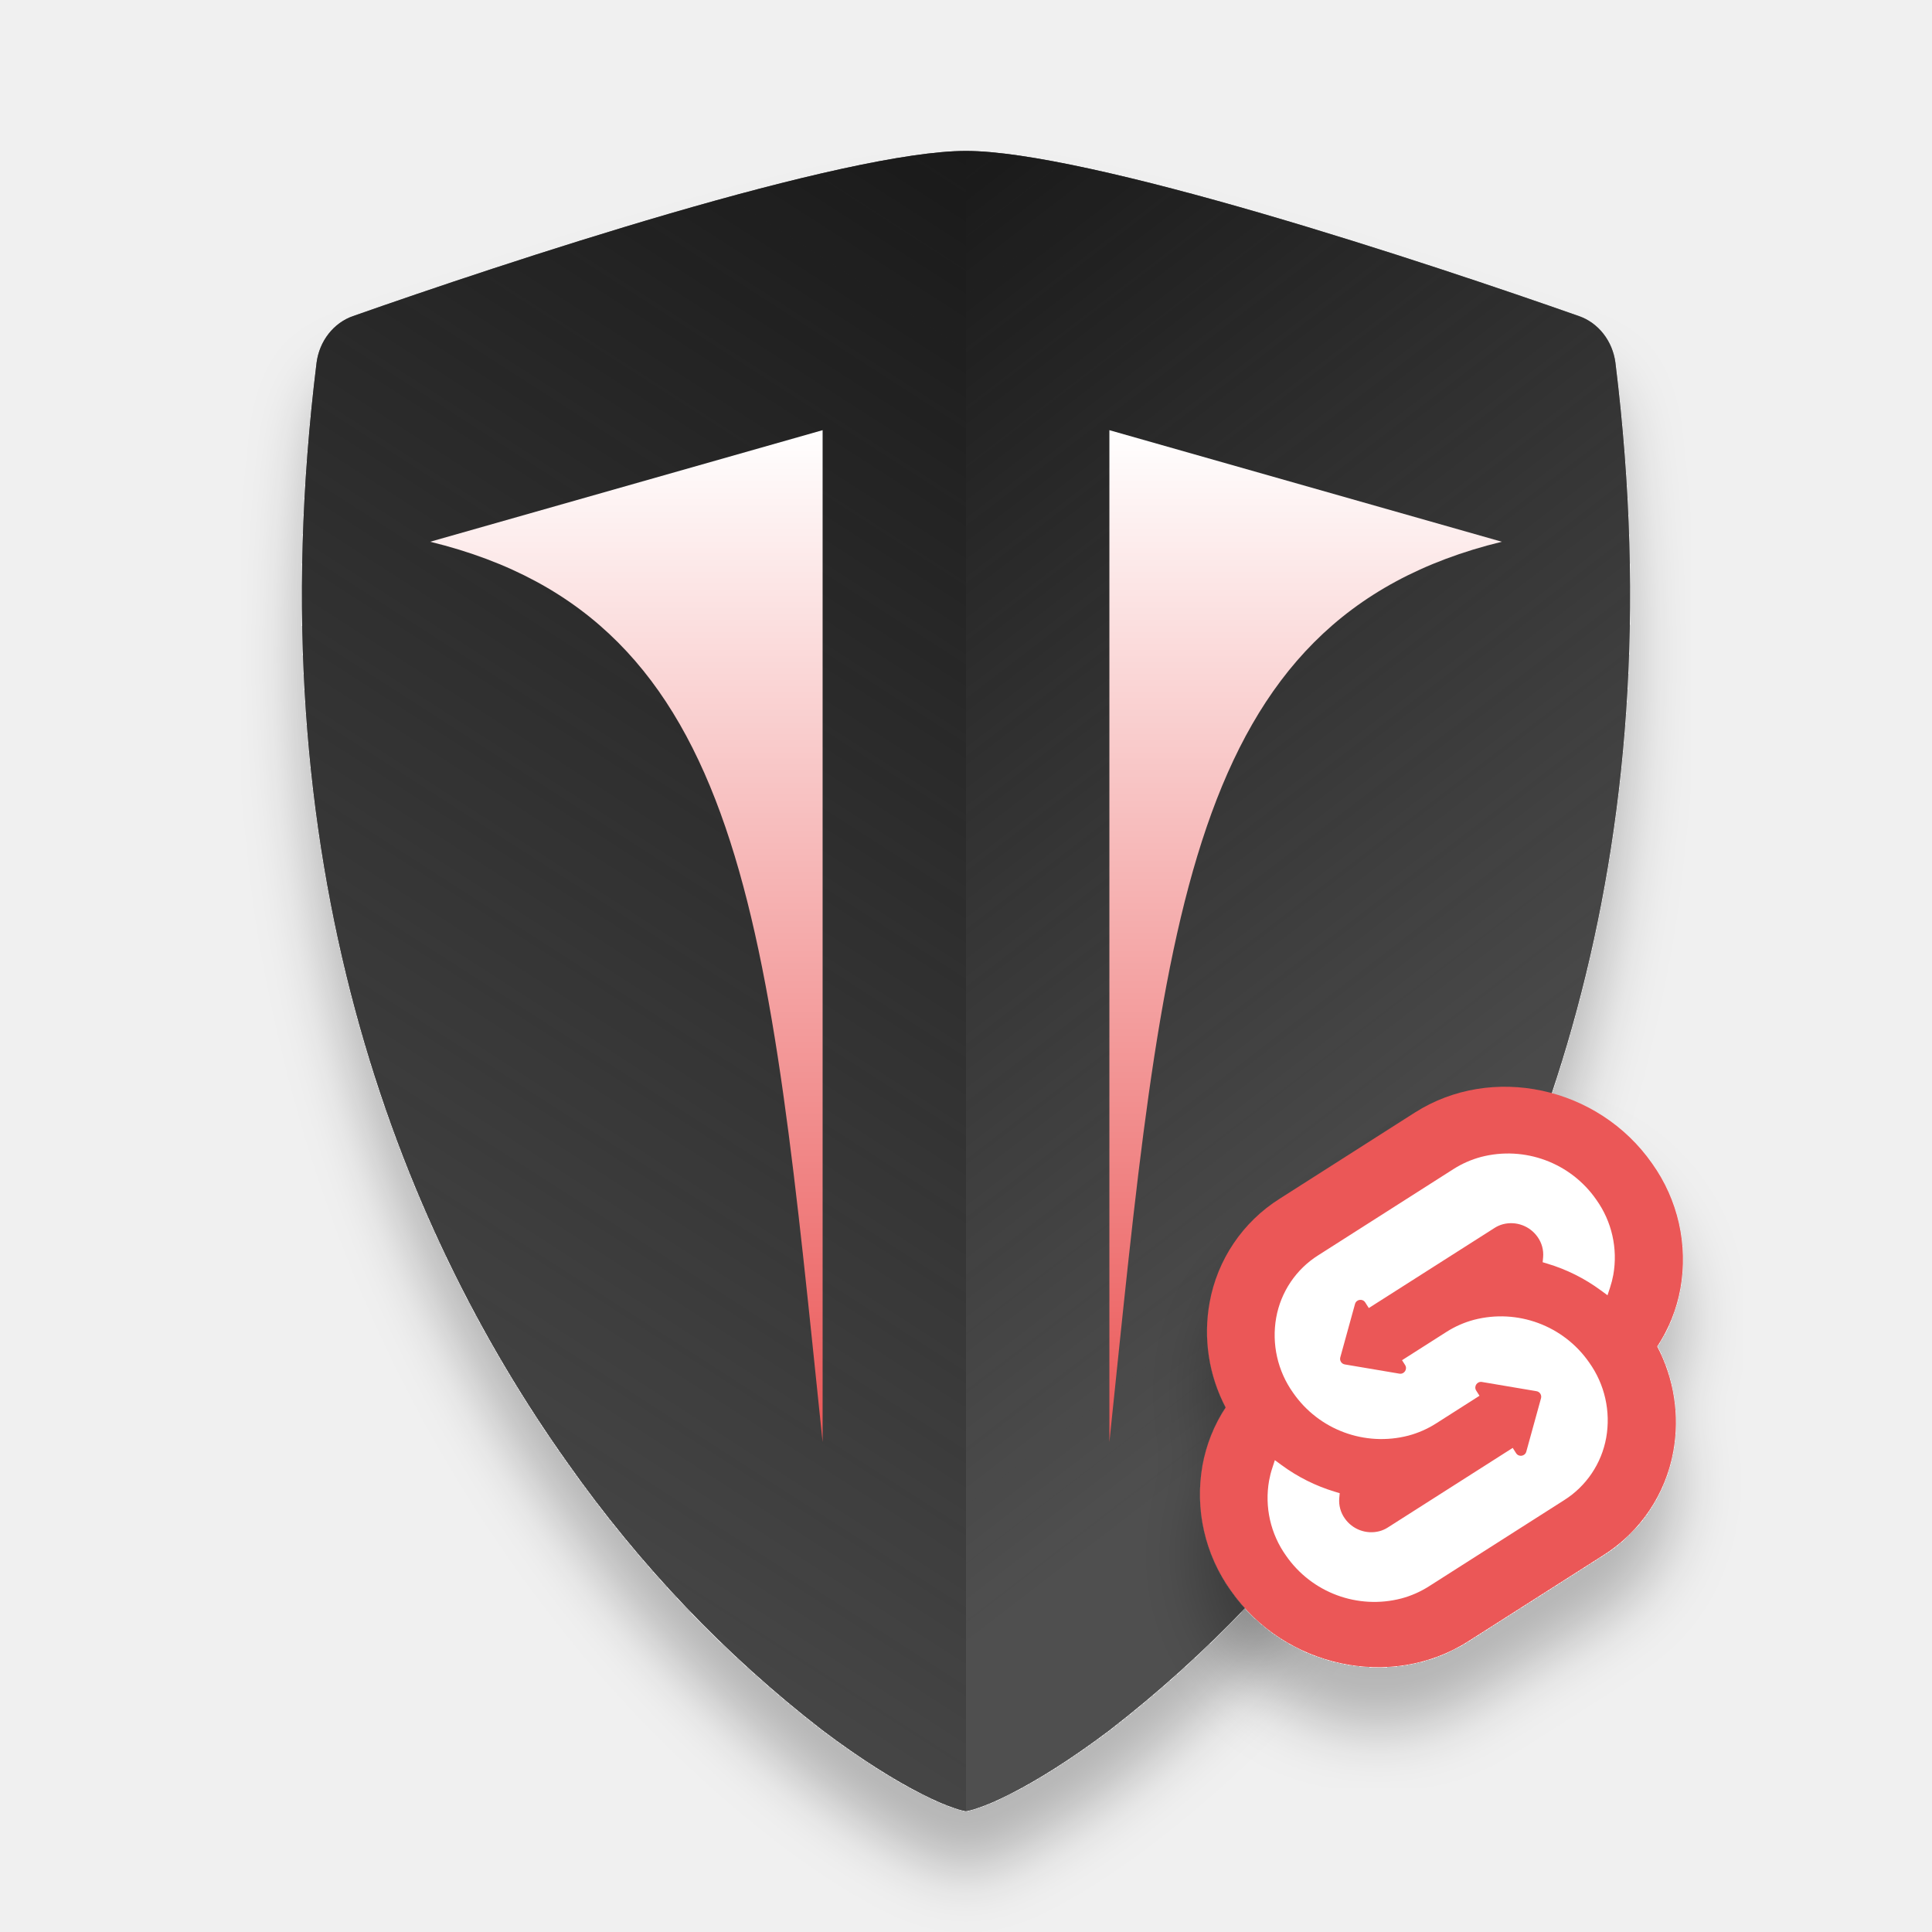
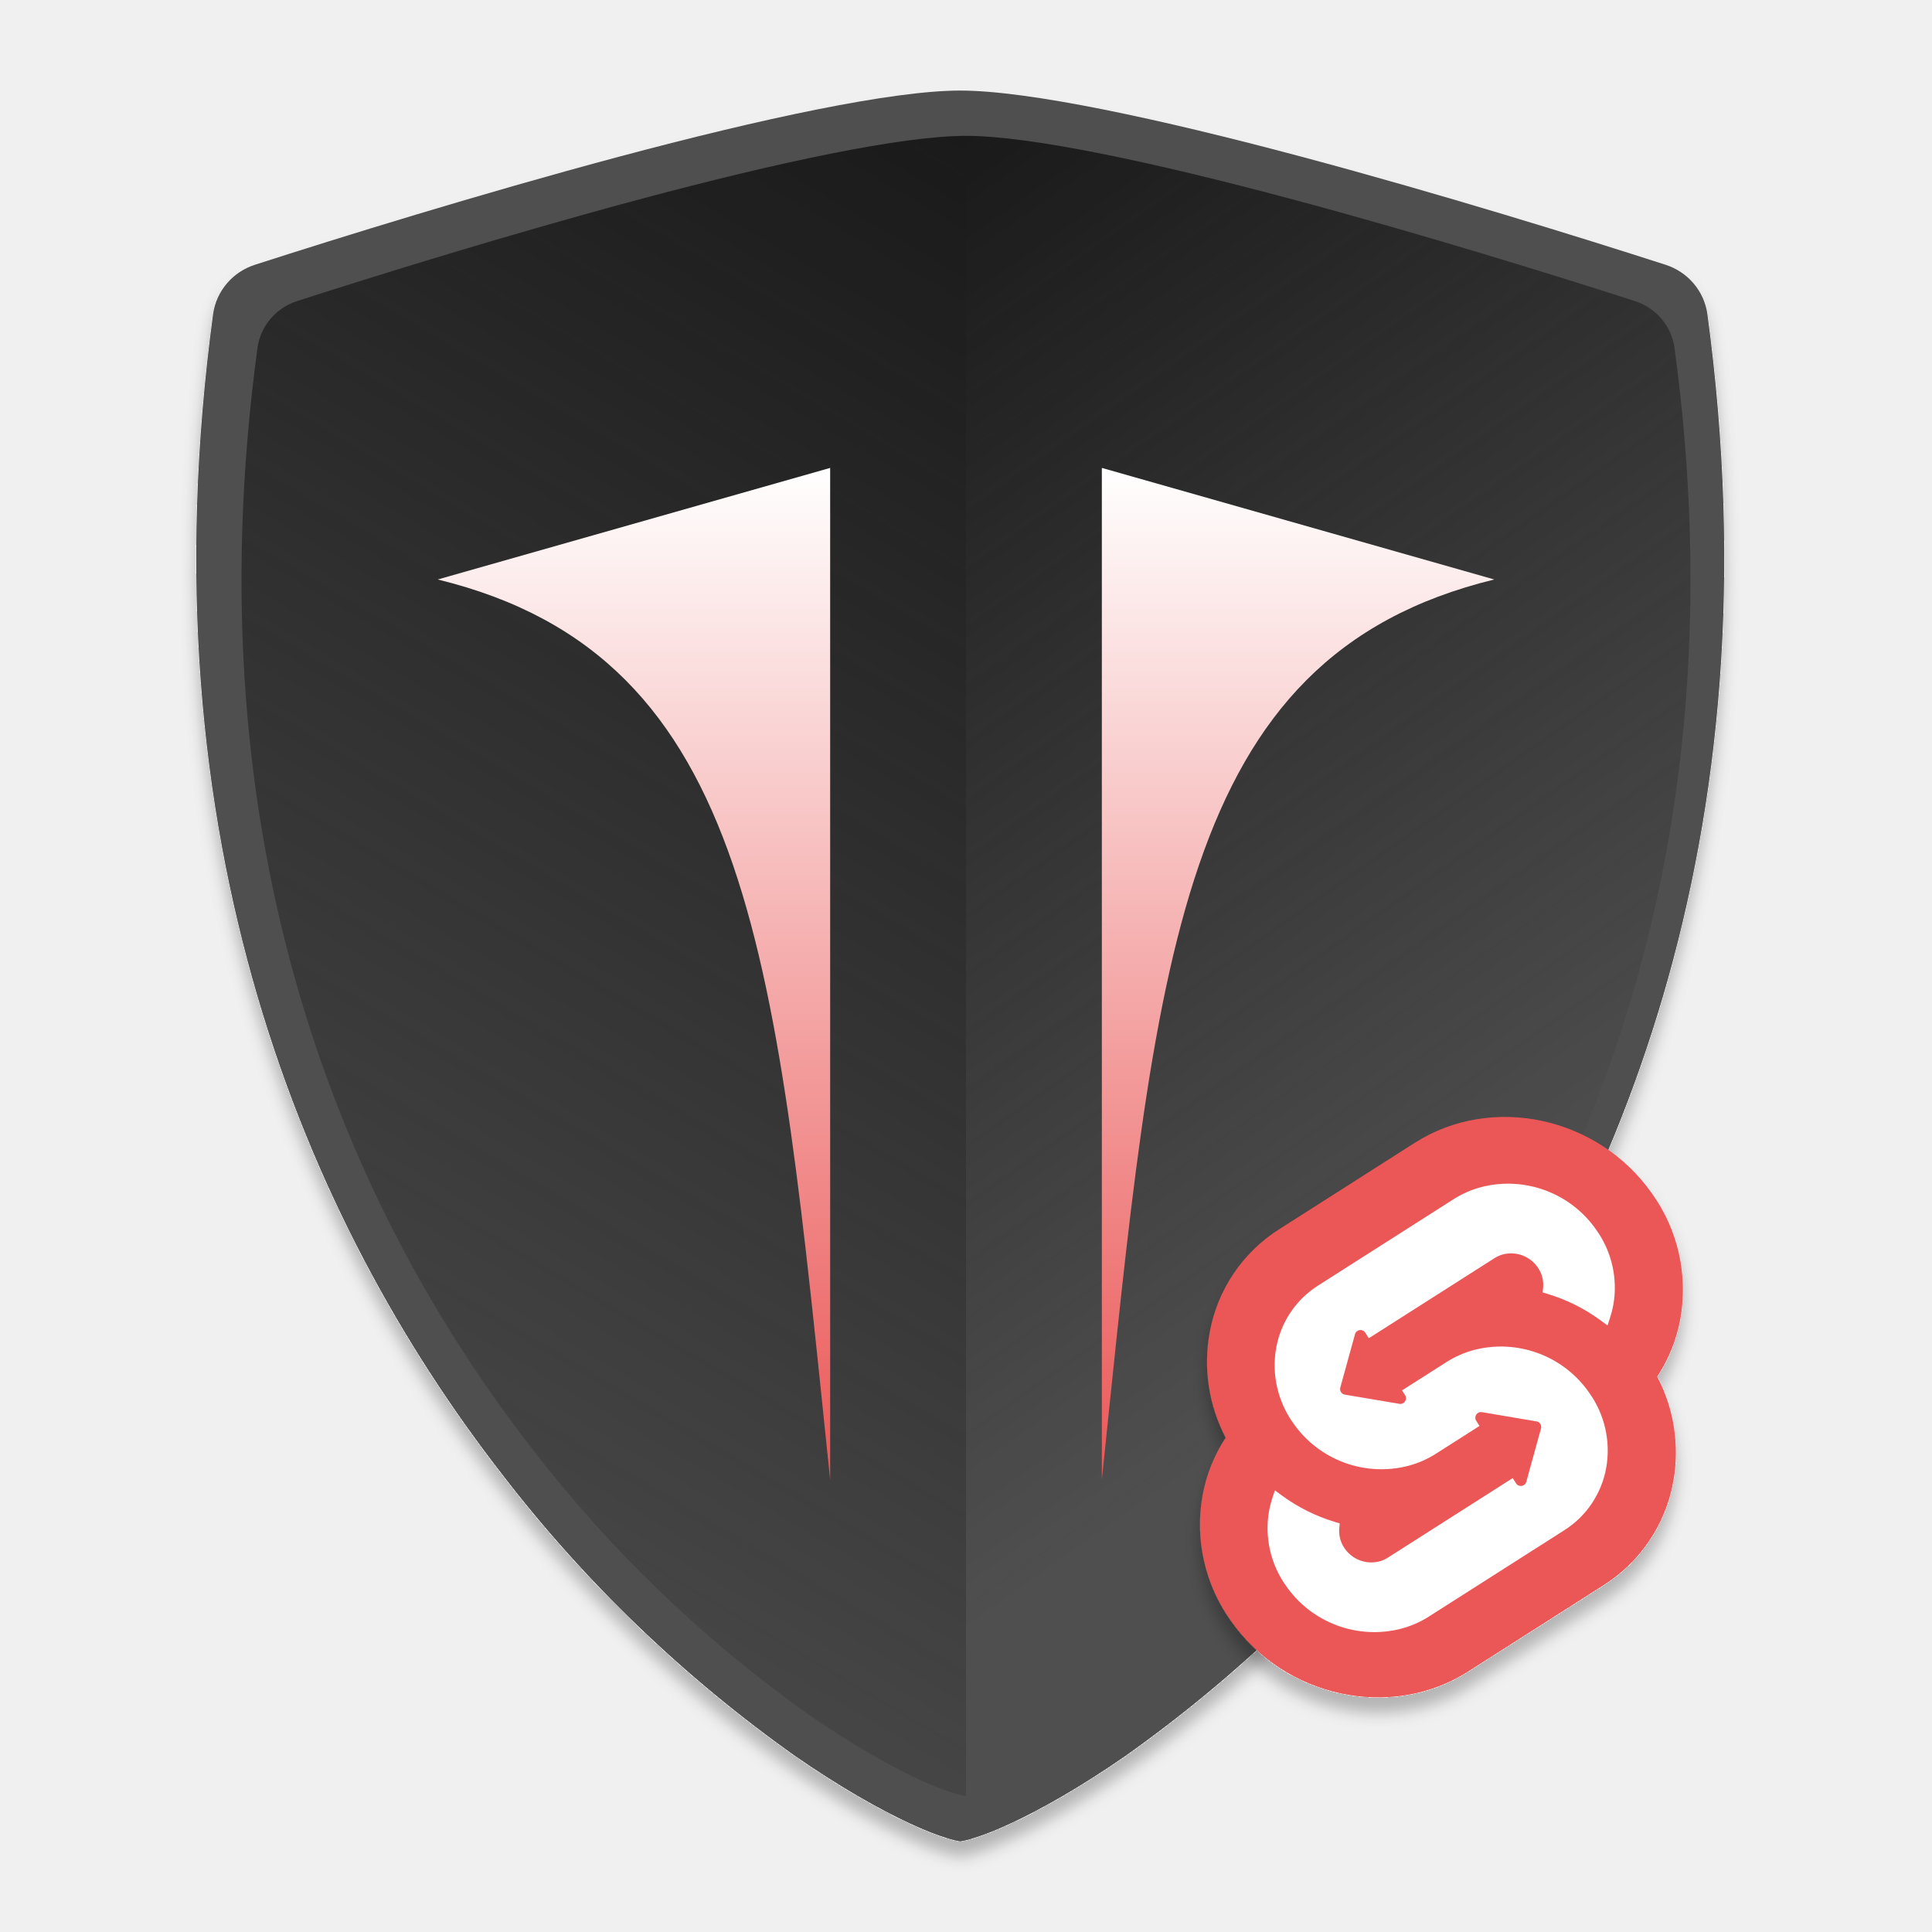
- <svg xmlns="http://www.w3.org/2000/svg" width="128" height="128" viewBox="0 0 128 128" fill="none">
-   <g filter="url(#filter0_d_324_170)">
-     <path fill-rule="evenodd" clip-rule="evenodd" d="M64 120C63.749 119.956 63.502 119.89 63.262 119.802C62.7 119.619 61.977 119.318 61.091 118.866C59.318 117.969 57.051 116.565 54.496 114.637C48.075 109.672 42.383 103.701 37.609 96.923C26.333 81.08 16.881 57.011 20.972 24.034C21.064 23.326 21.341 22.66 21.769 22.113C22.197 21.566 22.761 21.159 23.394 20.94C28.201 19.25 36.316 16.497 44.343 14.157C52.54 11.769 60.079 10 64 10C67.921 10 75.46 11.769 83.657 14.157C91.684 16.497 99.799 19.25 104.606 20.94C105.24 21.159 105.803 21.566 106.231 22.113C106.659 22.66 106.936 23.326 107.028 24.034C111.119 57.011 101.667 81.08 90.391 96.923C85.617 103.701 79.925 109.672 73.504 114.637C70.949 116.565 68.682 117.969 66.909 118.866C66.023 119.318 65.3 119.619 64.738 119.802C64.498 119.89 64.251 119.956 64 120Z" fill="#4F4F4F" />
+ <svg xmlns="http://www.w3.org/2000/svg" width="512" height="512" viewBox="0 0 512 512" fill="none">
+   <g filter="url(#filter0_d_342_190)">
+     <path fill-rule="evenodd" clip-rule="evenodd" d="M254.473 488C253.318 487.815 252.182 487.535 251.075 487.163C248.492 486.394 245.162 485.122 241.085 483.215C232.929 479.433 222.498 473.51 210.741 465.379C181.192 444.433 154.997 419.246 133.028 390.656C81.141 323.83 37.647 222.303 56.472 83.196C56.898 80.21 58.169 77.402 60.141 75.094C62.112 72.786 64.703 71.071 67.617 70.146C89.738 63.018 127.082 51.406 164.018 41.535C201.736 31.462 236.429 24 254.473 24C272.516 24 307.21 31.462 344.927 41.535C381.863 51.406 419.207 63.018 441.328 70.146C444.243 71.071 446.834 72.786 448.805 75.094C450.776 77.402 452.047 80.21 452.474 83.196C471.299 222.303 427.804 323.83 375.917 390.656C353.948 419.246 327.753 444.433 298.205 465.379C286.448 473.51 276.016 479.433 267.861 483.215C263.783 485.122 260.453 486.394 257.871 487.163C256.764 487.535 255.627 487.815 254.473 488Z" fill="#4F4F4F" />
  </g>
-   <path d="M64.738 119.802C64.498 119.89 64.251 119.956 64 120V10C67.921 10 75.46 11.769 83.657 14.157C91.684 16.497 99.799 19.25 104.606 20.94C105.24 21.159 105.803 21.566 106.231 22.113C106.659 22.66 106.936 23.326 107.028 24.034C111.119 57.011 101.667 81.08 90.391 96.923C85.617 103.701 79.925 109.672 73.504 114.637C70.949 116.565 68.682 117.969 66.909 118.866C66.023 119.318 65.3 119.619 64.738 119.802Z" fill="url(#paint0_linear_324_170)" />
-   <path d="M63.262 119.802C63.502 119.89 63.749 119.956 64 120V10C60.079 10 52.54 11.769 44.343 14.157C36.316 16.497 28.201 19.25 23.394 20.94C22.761 21.159 22.197 21.566 21.769 22.113C21.341 22.66 21.064 23.326 20.972 24.034C16.881 57.011 26.333 81.08 37.609 96.923C42.383 103.701 48.075 109.672 54.496 114.637C57.051 116.565 59.318 117.969 61.091 118.866C61.977 119.318 62.7 119.619 63.262 119.802Z" fill="url(#paint1_linear_324_170)" />
-   <path d="M99.5 35.892C78.446 41.026 77.067 61.272 73.5 95.539V28.5L99.5 35.892Z" fill="url(#paint2_linear_324_170)" />
-   <path d="M28.5 35.892C49.554 41.026 50.934 61.272 54.5 95.539V28.5L28.5 35.892Z" fill="url(#paint3_linear_324_170)" />
-   <g filter="url(#filter1_d_324_170)">
-     <path fill-rule="evenodd" clip-rule="evenodd" d="M109.46 77.088C105.889 71.977 98.836 70.462 93.737 73.711L84.781 79.419C82.335 80.959 80.65 83.457 80.139 86.302C79.712 88.671 80.087 91.116 81.206 93.249C80.439 94.411 79.917 95.718 79.669 97.088C79.154 99.988 79.828 102.973 81.54 105.369C85.111 110.481 92.164 111.995 97.263 108.746L106.219 103.038C108.665 101.499 110.35 99.001 110.861 96.156C111.288 93.786 110.913 91.341 109.794 89.209C110.561 88.046 111.084 86.74 111.331 85.369C111.847 82.469 111.172 79.485 109.46 77.088Z" fill="#EB5757" />
-     <path d="M92.844 105.902C89.956 106.653 86.907 105.523 85.206 103.071C84.176 101.63 83.771 99.834 84.081 98.09C84.133 97.807 84.204 97.527 84.295 97.254L84.463 96.739L84.922 97.076C85.982 97.855 87.168 98.447 88.427 98.827L88.76 98.928L88.729 99.261C88.689 99.733 88.817 100.205 89.091 100.593C89.602 101.331 90.52 101.672 91.39 101.446C91.585 101.394 91.77 101.313 91.94 101.204L100.221 95.927L100.444 96.276C100.618 96.55 101.035 96.488 101.121 96.174L102.096 92.639C102.155 92.425 102.016 92.207 101.797 92.17L98.181 91.559C97.861 91.505 97.628 91.856 97.802 92.13L98.021 92.473L95.133 94.314C94.571 94.671 93.957 94.94 93.314 95.112C90.426 95.863 87.377 94.733 85.676 92.281C84.646 90.84 84.241 89.044 84.551 87.3C84.858 85.589 85.871 84.086 87.343 83.161L96.301 77.451C96.864 77.093 97.478 76.824 98.122 76.651C101.009 75.901 104.059 77.031 105.759 79.483C106.789 80.924 107.195 82.72 106.885 84.464C106.833 84.747 106.761 85.027 106.671 85.3L106.502 85.815L106.043 85.478C104.983 84.699 103.798 84.106 102.539 83.727L102.206 83.626L102.236 83.293C102.277 82.82 102.149 82.349 101.875 81.961C101.363 81.223 100.445 80.882 99.575 81.108C99.381 81.16 99.195 81.241 99.025 81.35L90.687 86.661L90.451 86.291C90.276 86.017 89.86 86.079 89.773 86.393L88.798 89.928C88.739 90.142 88.878 90.36 89.097 90.397L92.713 91.008C93.034 91.062 93.267 90.711 93.092 90.437L92.889 90.117L95.833 88.241C96.394 87.883 97.008 87.613 97.652 87.441C100.539 86.691 103.589 87.821 105.289 90.272C106.319 91.714 106.725 93.51 106.415 95.254C106.107 96.965 105.094 98.468 103.622 99.394L94.664 105.103C94.102 105.461 93.488 105.73 92.844 105.902H92.844Z" fill="white" />
+   <path d="M259.222 475.207C258.173 475.56 257.095 475.825 256 476V36C273.11 36 306.009 43.076 341.776 52.628C376.802 61.989 412.214 73 433.191 79.759C435.954 80.637 438.411 82.263 440.281 84.451C442.15 86.64 443.355 89.303 443.76 92.134C461.611 224.046 420.366 320.321 371.163 383.691C350.33 410.802 325.49 434.687 297.47 454.549C286.321 462.26 276.429 467.877 268.696 471.462C264.829 473.271 261.671 474.477 259.222 475.207Z" fill="url(#paint0_linear_342_190)" />
+   <path d="M252.778 475.207C253.827 475.56 254.905 475.825 256 476V36C238.89 36 205.991 43.076 170.224 52.628C135.198 61.989 99.786 73 78.809 79.759C76.046 80.637 73.589 82.263 71.719 84.451C69.85 86.64 68.645 89.303 68.24 92.134C50.389 224.046 91.634 320.321 140.837 383.691C161.67 410.802 186.51 434.687 214.53 454.549C225.679 462.26 235.571 467.877 243.304 471.462C247.171 473.271 250.329 474.477 252.778 475.207Z" fill="url(#paint1_linear_342_190)" />
+   <path d="M396 153.569C311.783 174.106 306.266 255.088 292 392.157V124L396 153.569Z" fill="url(#paint2_linear_342_190)" />
+   <path d="M116 153.569C200.217 174.106 205.734 255.088 220 392.157V124L116 153.569Z" fill="url(#paint3_linear_342_190)" />
+   <g filter="url(#filter1_d_342_190)">
+     <path fill-rule="evenodd" clip-rule="evenodd" d="M437.841 316.353C423.557 295.909 395.345 289.849 374.947 302.846L339.123 325.678C329.338 331.834 322.598 341.827 320.556 353.206C318.847 362.686 320.349 372.464 324.824 380.994C321.758 385.646 319.666 390.871 318.676 396.353C316.615 407.951 319.311 419.89 326.158 429.476C340.445 449.922 368.656 455.98 389.051 442.984L424.875 420.151C434.661 413.996 441.402 404.003 443.443 392.623C445.151 383.144 443.651 373.365 439.178 364.834C442.243 360.183 444.334 354.958 445.323 349.476C447.386 337.878 444.689 325.938 437.841 316.353Z" fill="#EB5757" />
+     <path d="M371.375 431.61C359.825 434.613 347.627 430.092 340.824 420.286C336.705 414.52 335.082 407.338 336.323 400.361C336.531 399.227 336.817 398.109 337.179 397.014L337.854 394.957L339.69 396.305C343.93 399.42 348.67 401.789 353.707 403.309L355.039 403.713L354.917 405.042C354.754 406.933 355.266 408.821 356.362 410.37C358.409 413.324 362.082 414.687 365.56 413.784C366.339 413.576 367.081 413.25 367.761 412.817L400.885 391.709L401.774 393.105C402.473 394.201 404.14 393.951 404.485 392.698L408.385 378.557C408.621 377.7 408.065 376.827 407.189 376.679L392.724 374.237C391.443 374.02 390.511 375.425 391.21 376.522L392.082 377.891L380.532 385.254C378.284 386.684 375.83 387.762 373.256 388.45C361.705 391.453 349.507 386.932 342.705 377.125C338.585 371.36 336.963 364.177 338.203 357.201C339.431 350.356 343.486 344.345 349.373 340.644L385.205 317.805C387.455 316.373 389.91 315.294 392.487 314.606C404.037 311.603 416.235 316.124 423.037 325.93C427.157 331.696 428.779 338.878 427.539 345.855C427.33 346.989 427.044 348.107 426.683 349.201L426.008 351.259L424.173 349.913C419.933 346.796 415.192 344.426 410.154 342.906L408.822 342.502L408.945 341.173C409.106 339.282 408.594 337.395 407.5 335.845C405.453 332.891 401.78 331.528 398.301 332.431C397.522 332.639 396.78 332.965 396.1 333.398L362.748 354.646L361.804 353.163C361.106 352.067 359.438 352.317 359.093 353.57L355.193 367.712C354.957 368.568 355.513 369.441 356.39 369.589L370.854 372.031C372.136 372.248 373.067 370.843 372.369 369.746L371.554 368.468L383.33 360.964C385.578 359.532 388.032 358.453 390.606 357.765C402.157 354.762 414.354 359.284 421.157 369.09C425.276 374.856 426.899 382.038 425.659 389.014C424.43 395.859 420.375 401.871 414.489 405.574L378.656 428.411C376.407 429.843 373.951 430.922 371.375 431.61H371.375Z" fill="white" />
  </g>
  <defs>
-     <filter id="filter0_d_324_170" x="16" y="10" width="96" height="118" filterUnits="userSpaceOnUse" color-interpolation-filters="sRGB">
+     <filter id="filter0_d_342_190" x="48" y="24" width="412.945" height="472" filterUnits="userSpaceOnUse" color-interpolation-filters="sRGB">
      <feFlood flood-opacity="0" result="BackgroundImageFix" />
      <feColorMatrix in="SourceAlpha" type="matrix" values="0 0 0 0 0 0 0 0 0 0 0 0 0 0 0 0 0 0 127 0" result="hardAlpha" />
      <feOffset dy="4" />
      <feGaussianBlur stdDeviation="2" />
      <feComposite in2="hardAlpha" operator="out" />
      <feColorMatrix type="matrix" values="0 0 0 0 0 0 0 0 0 0 0 0 0 0 0 0 0 0 0.25 0" />
-       <feBlend mode="normal" in2="BackgroundImageFix" result="effect1_dropShadow_324_170" />
-       <feBlend mode="normal" in="SourceGraphic" in2="effect1_dropShadow_324_170" result="shape" />
+       <feBlend mode="normal" in2="BackgroundImageFix" result="effect1_dropShadow_342_190" />
+       <feBlend mode="normal" in="SourceGraphic" in2="effect1_dropShadow_342_190" result="shape" />
    </filter>
-     <filter id="filter1_d_324_170" x="75.5" y="72" width="40" height="46.457" filterUnits="userSpaceOnUse" color-interpolation-filters="sRGB">
+     <filter id="filter1_d_342_190" x="314" y="296" width="136" height="161.83" filterUnits="userSpaceOnUse" color-interpolation-filters="sRGB">
      <feFlood flood-opacity="0" result="BackgroundImageFix" />
      <feColorMatrix in="SourceAlpha" type="matrix" values="0 0 0 0 0 0 0 0 0 0 0 0 0 0 0 0 0 0 127 0" result="hardAlpha" />
      <feOffset dy="4" />
      <feGaussianBlur stdDeviation="2" />
      <feComposite in2="hardAlpha" operator="out" />
      <feColorMatrix type="matrix" values="0 0 0 0 0 0 0 0 0 0 0 0 0 0 0 0 0 0 0.25 0" />
-       <feBlend mode="normal" in2="BackgroundImageFix" result="effect1_dropShadow_324_170" />
-       <feBlend mode="normal" in="SourceGraphic" in2="effect1_dropShadow_324_170" result="shape" />
+       <feBlend mode="normal" in2="BackgroundImageFix" result="effect1_dropShadow_342_190" />
+       <feBlend mode="normal" in="SourceGraphic" in2="effect1_dropShadow_342_190" result="shape" />
    </filter>
-     <linearGradient id="paint0_linear_324_170" x1="64.295" y1="9.786" x2="112.249" y2="72.216" gradientUnits="userSpaceOnUse">
+     <linearGradient id="paint0_linear_342_190" x1="257.289" y1="35.143" x2="444.196" y2="300.597" gradientUnits="userSpaceOnUse">
      <stop stop-color="#1A1A1A" />
      <stop offset="1" stop-color="#1A1A1A" stop-opacity="0" />
    </linearGradient>
-     <linearGradient id="paint1_linear_324_170" x1="63.715" y1="10" x2="2.13" y2="105.745" gradientUnits="userSpaceOnUse">
+     <linearGradient id="paint1_linear_342_190" x1="254.756" y1="36" x2="17.872" y2="437.758" gradientUnits="userSpaceOnUse">
      <stop stop-color="#1A1A1A" />
      <stop offset="1" stop-color="#1A1A1A" stop-opacity="0" />
    </linearGradient>
-     <linearGradient id="paint2_linear_324_170" x1="86.5" y1="28.5" x2="86.5" y2="95.539" gradientUnits="userSpaceOnUse">
+     <linearGradient id="paint2_linear_342_190" x1="344" y1="124" x2="344" y2="392.157" gradientUnits="userSpaceOnUse">
      <stop stop-color="white" />
      <stop offset="1" stop-color="#EB5757" />
    </linearGradient>
-     <linearGradient id="paint3_linear_324_170" x1="41.5" y1="28.5" x2="41.5" y2="95.539" gradientUnits="userSpaceOnUse">
+     <linearGradient id="paint3_linear_342_190" x1="168" y1="124" x2="168" y2="392.157" gradientUnits="userSpaceOnUse">
      <stop stop-color="white" />
      <stop offset="1" stop-color="#EB5757" />
    </linearGradient>
  </defs>
</svg>
